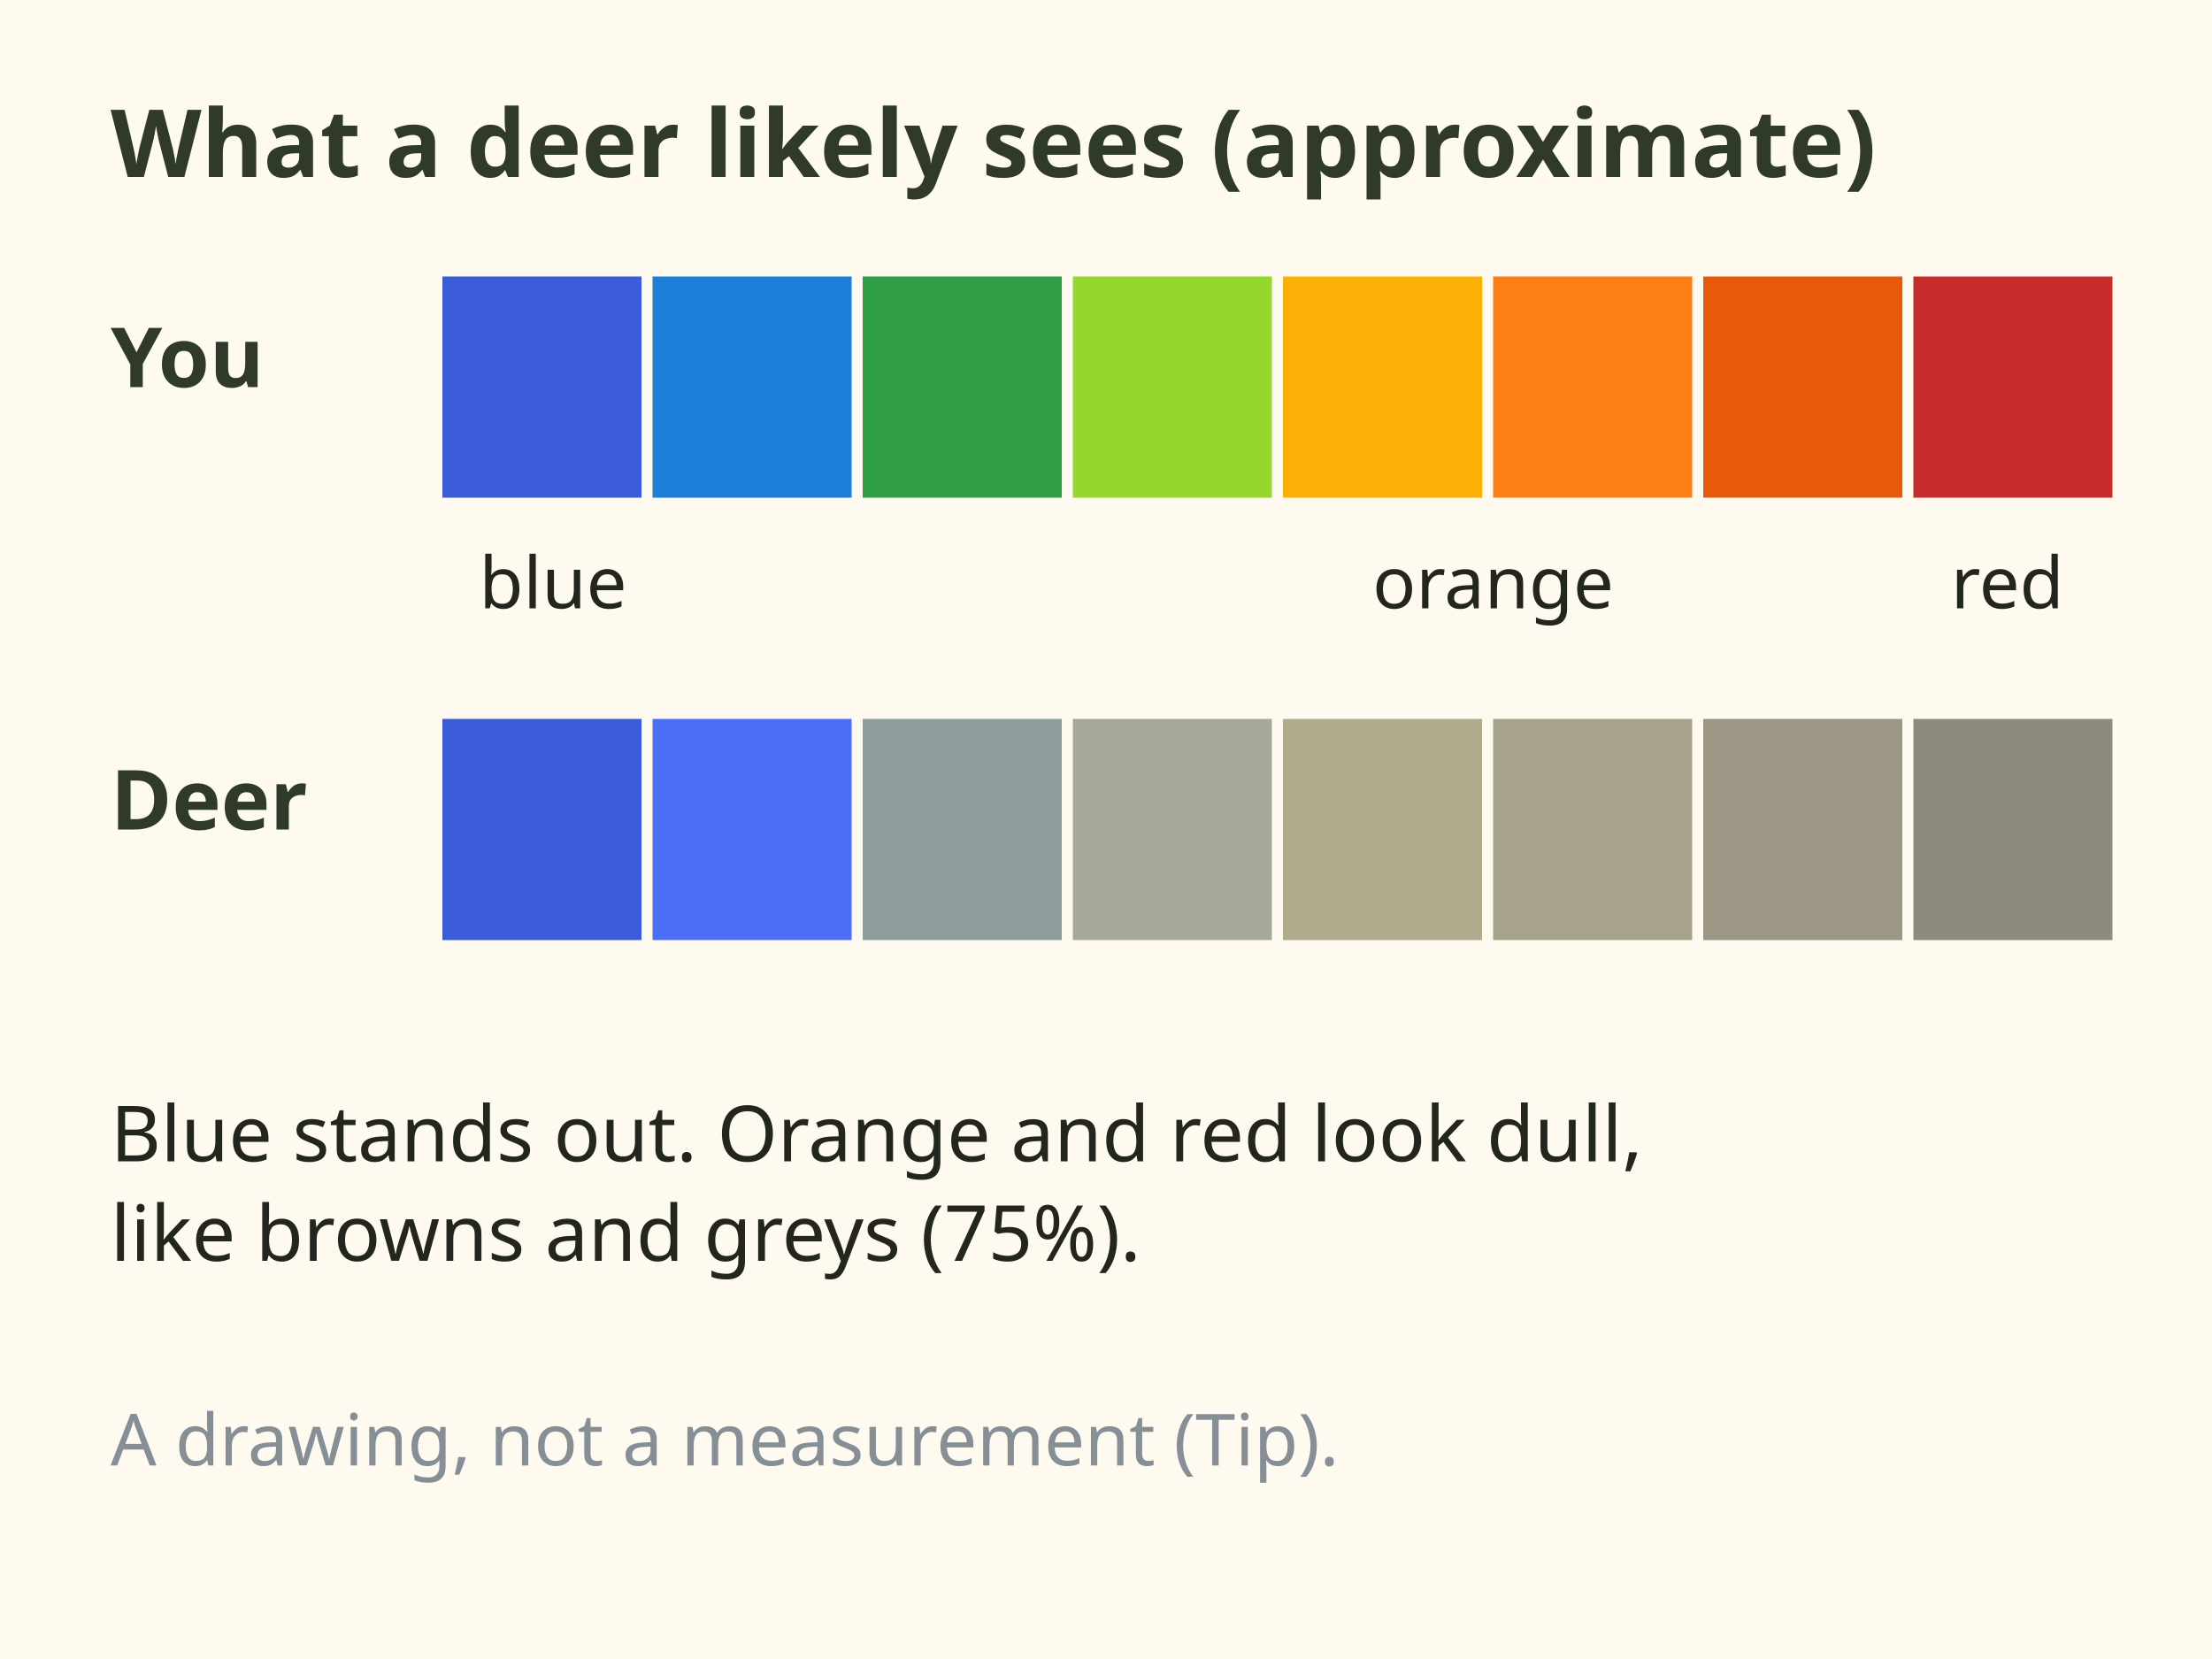
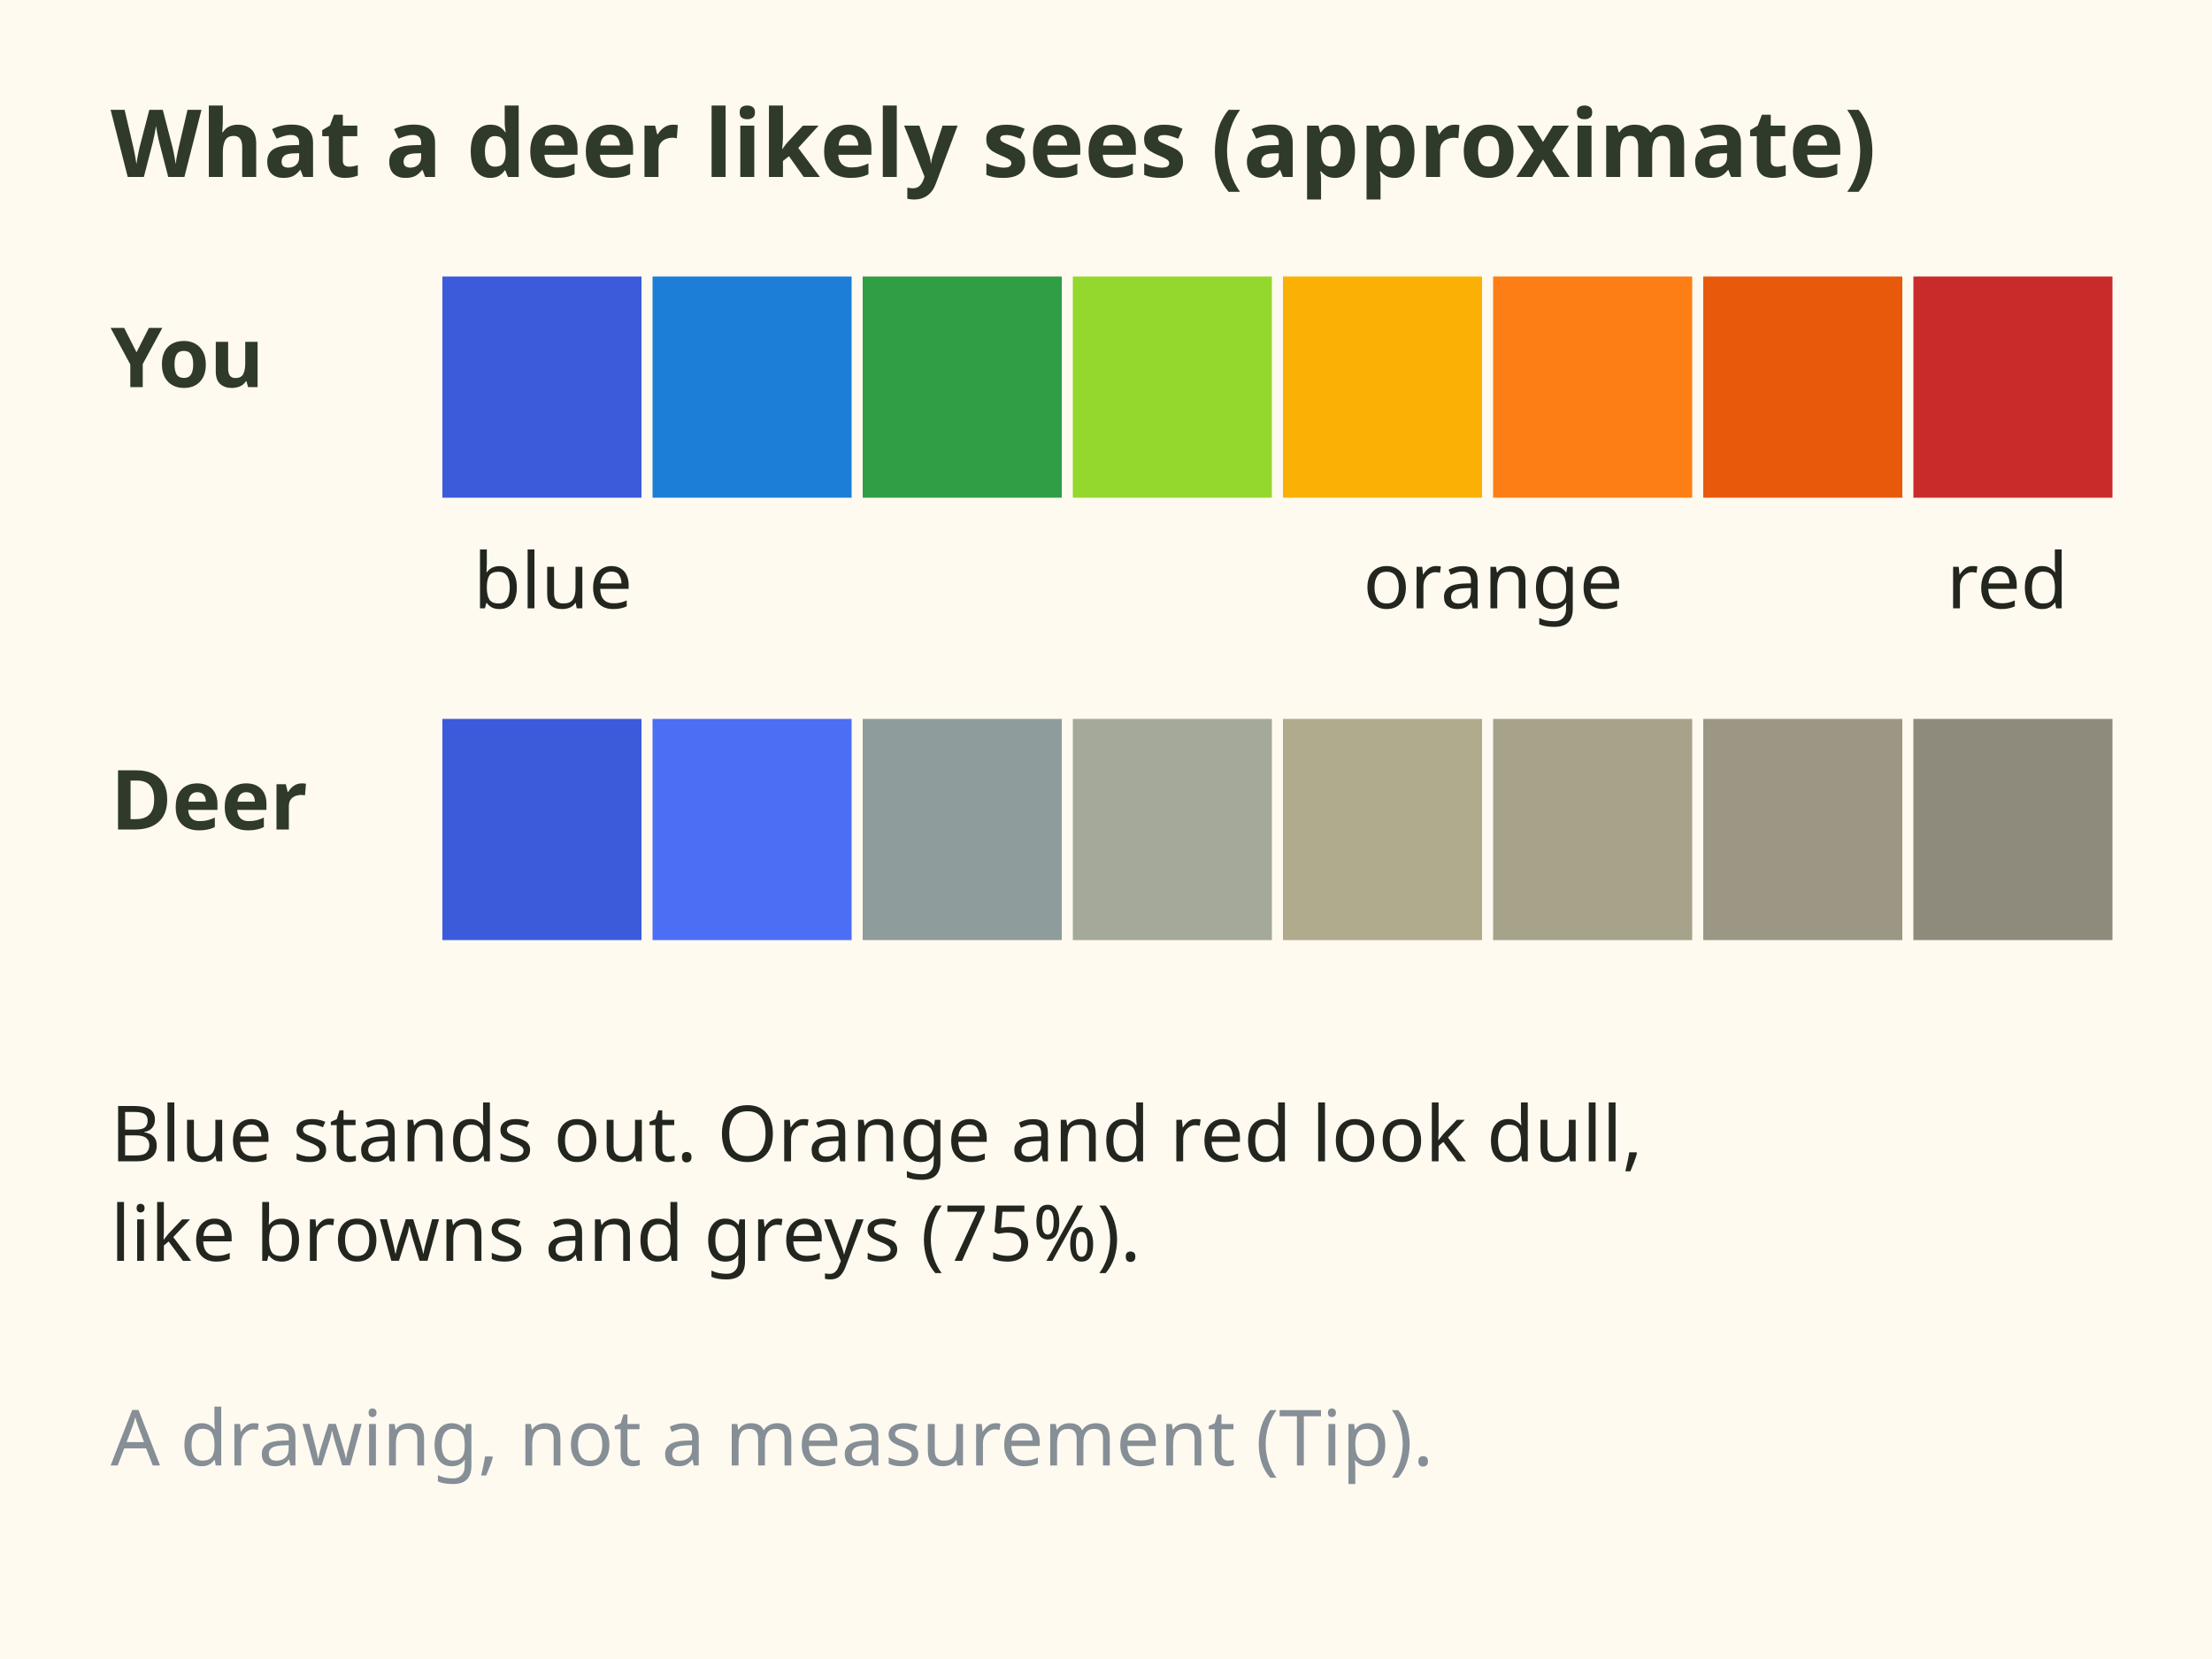
<svg xmlns="http://www.w3.org/2000/svg" viewBox="0 0 400 300" role="img" aria-label="Two colour bars. Your bar runs blue, green, yellow, orange, red. The deer bar, an approximate drawing, keeps blue bright but turns green, orange and red into dull browns and greys.">
  <rect x="0" y="0" width="400" height="300" fill="#fffaf0" />
  <text x="20" y="32" font-family="sans-serif" font-size="17" fill="#2f3a2b" text-anchor="start" font-weight="bold">What a deer likely sees (approximate)</text>
  <text x="20" y="70" font-family="sans-serif" font-size="15" fill="#2f3a2b" text-anchor="start" font-weight="bold">You</text>
  <text x="20" y="150" font-family="sans-serif" font-size="15" fill="#2f3a2b" text-anchor="start" font-weight="bold">Deer</text>
  <rect x="80" y="50" width="36" height="40" rx="0" fill="#3b5bdb" stroke="none" stroke-width="2" />
  <rect x="80" y="130" width="36" height="40" rx="0" fill="#3b5bdb" stroke="none" stroke-width="2" />
  <rect x="118" y="50" width="36" height="40" rx="0" fill="#1c7ed6" stroke="none" stroke-width="2" />
  <rect x="118" y="130" width="36" height="40" rx="0" fill="#4c6ef5" stroke="none" stroke-width="2" />
  <rect x="156" y="50" width="36" height="40" rx="0" fill="#2f9e44" stroke="none" stroke-width="2" />
  <rect x="156" y="130" width="36" height="40" rx="0" fill="#8f9c9c" stroke="none" stroke-width="2" />
  <rect x="194" y="50" width="36" height="40" rx="0" fill="#94d82d" stroke="none" stroke-width="2" />
  <rect x="194" y="130" width="36" height="40" rx="0" fill="#a5a99a" stroke="none" stroke-width="2" />
  <rect x="232" y="50" width="36" height="40" rx="0" fill="#fab005" stroke="none" stroke-width="2" />
  <rect x="232" y="130" width="36" height="40" rx="0" fill="#b0ab8c" stroke="none" stroke-width="2" />
  <rect x="270" y="50" width="36" height="40" rx="0" fill="#fd7e14" stroke="none" stroke-width="2" />
  <rect x="270" y="130" width="36" height="40" rx="0" fill="#a7a28a" stroke="none" stroke-width="2" />
  <rect x="308" y="50" width="36" height="40" rx="0" fill="#e8590c" stroke="none" stroke-width="2" />
  <rect x="308" y="130" width="36" height="40" rx="0" fill="#9c9784" stroke="none" stroke-width="2" />
  <rect x="346" y="50" width="36" height="40" rx="0" fill="#c92a2a" stroke="none" stroke-width="2" />
  <rect x="346" y="130" width="36" height="40" rx="0" fill="#8e8a7c" stroke="none" stroke-width="2" />
-   <text x="100" y="110" font-family="sans-serif" font-size="13" fill="#23261f" text-anchor="middle">blue</text>
-   <text x="270" y="110" font-family="sans-serif" font-size="13" fill="#23261f" text-anchor="middle">orange</text>
-   <text x="363" y="110" font-family="sans-serif" font-size="13" fill="#23261f" text-anchor="middle">red</text>
+   <text x="100" y="110" font-family="sans-serif" font-size="14" fill="#23261f" text-anchor="middle">blue</text>
+   <text x="270" y="110" font-family="sans-serif" font-size="14" fill="#23261f" text-anchor="middle">orange</text>
+   <text x="363" y="110" font-family="sans-serif" font-size="14" fill="#23261f" text-anchor="middle">red</text>
  <text x="20" y="210" font-family="sans-serif" font-size="14" fill="#23261f" text-anchor="start">Blue stands out. Orange and red look dull,</text>
  <text x="20" y="228" font-family="sans-serif" font-size="14" fill="#23261f" text-anchor="start">like browns and greys (75%).</text>
-   <text x="20" y="265" font-family="sans-serif" font-size="13" fill="#868e96" text-anchor="start">A drawing, not a measurement (Tip).</text>
+   <text x="20" y="265" font-family="sans-serif" font-size="14" fill="#868e96" text-anchor="start">A drawing, not a measurement (Tip).</text>
</svg>
